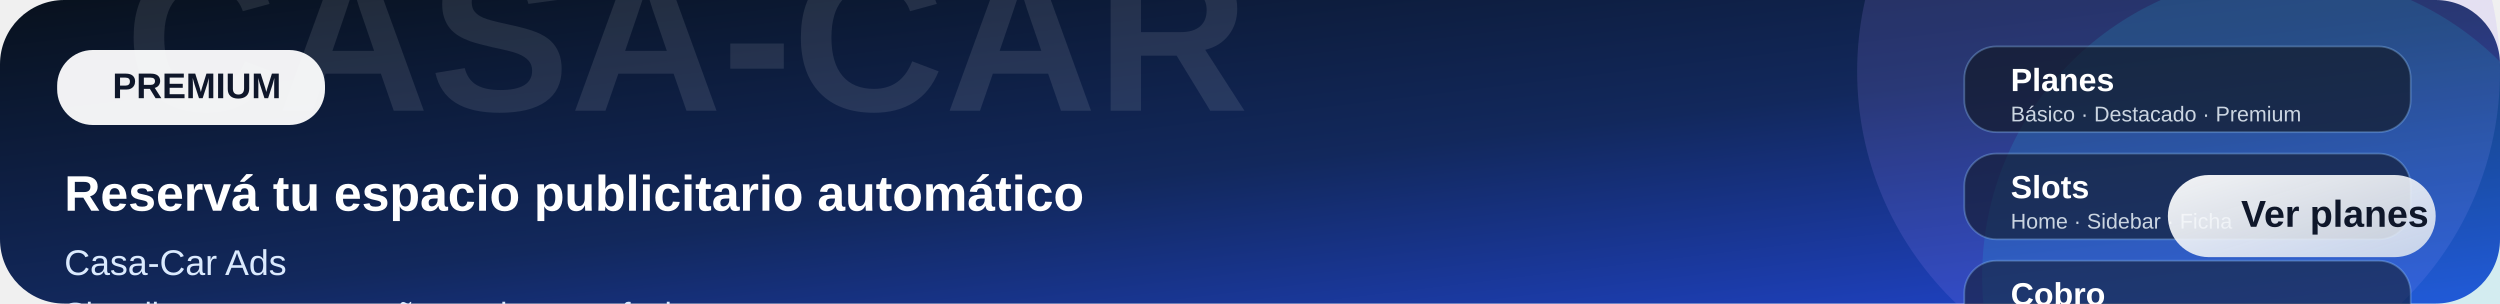
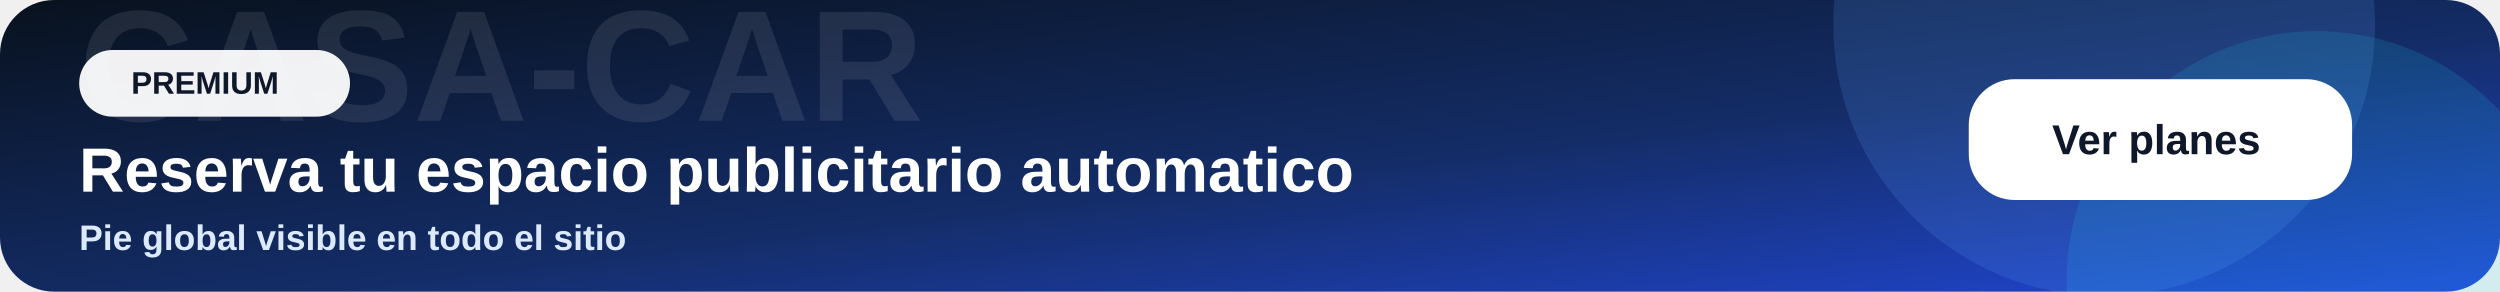
- <svg xmlns="http://www.w3.org/2000/svg" width="1400" height="170" viewBox="0 0 1400 170" fill="none">
+ <svg xmlns="http://www.w3.org/2000/svg" width="1200" height="140" viewBox="0 0 1200 140" fill="none">
  <defs>
-     <linearGradient id="g" x1="0" y1="0" x2="1" y2="1">
+     <linearGradient id="bg" x1="0" y1="0" x2="1" y2="1">
      <stop offset="0%" stop-color="#08111d" />
-       <stop offset="52%" stop-color="#12285c" />
+       <stop offset="56%" stop-color="#142d68" />
      <stop offset="100%" stop-color="#2147d7" />
    </linearGradient>
-     <linearGradient id="glass" x1="0" y1="0" x2="1" y2="1">
-       <stop offset="0%" stop-color="#ffffff" stop-opacity="0.94" />
-       <stop offset="100%" stop-color="#e2e8f0" stop-opacity="0.84" />
-     </linearGradient>
  </defs>
-   <rect width="1400" height="170" rx="36" fill="url(#g)" />
-   <circle cx="1220" cy="40" r="180" fill="#a78bfa" fill-opacity="0.16" />
-   <circle cx="1280" cy="155" r="170" fill="#22d3ee" fill-opacity="0.14" />
-   <text x="70" y="62" fill="#ffffff" fill-opacity="0.10" font-family="Arial" font-size="118" font-weight="900">CASA-CAR</text>
-   <rect x="32" y="28" width="150" height="42" rx="20" fill="#ffffff" fill-opacity="0.94" />
-   <text x="63" y="55" fill="#0f172a" font-family="Arial" font-size="20" font-weight="800">PREMIUM</text>
-   <text x="36" y="118" fill="#ffffff" font-family="Arial" font-size="28" font-weight="800">Reservá tu espacio publicitario automático</text>
-   <text x="36" y="154" fill="#dbeafe" font-family="Arial" font-size="20">Casa-Car Ads</text>
-   <text x="36" y="182" fill="#dbeafe" font-family="Arial" font-size="18">Slots listos para campañas activas por fecha</text>
-   <rect x="1100" y="26" width="250" height="48" rx="18" fill="#111827" fill-opacity="0.68" stroke="#93c5fd" stroke-opacity="0.35" />
-   <text x="1126" y="51" fill="#ffffff" font-family="Arial" font-size="18" font-weight="800">Planes</text>
-   <text x="1126" y="68" fill="#cbd5e1" font-family="Arial" font-size="12">Básico · Destacado · Premium</text>
-   <rect x="1100" y="86" width="250" height="48" rx="18" fill="#111827" fill-opacity="0.62" stroke="#93c5fd" stroke-opacity="0.35" />
-   <text x="1126" y="111" fill="#ffffff" font-family="Arial" font-size="18" font-weight="800">Slots</text>
-   <text x="1126" y="128" fill="#cbd5e1" font-family="Arial" font-size="12">Home · Sidebar · Ficha</text>
-   <rect x="1100" y="146" width="250" height="48" rx="18" fill="#111827" fill-opacity="0.56" stroke="#93c5fd" stroke-opacity="0.35" />
-   <text x="1126" y="171" fill="#ffffff" font-family="Arial" font-size="18" font-weight="800">Cobro</text>
-   <text x="1126" y="188" fill="#cbd5e1" font-family="Arial" font-size="12">Mercado Pago + activación</text>
-   <rect x="1214" y="98" width="150" height="46" rx="23" fill="url(#glass)" />
-   <text x="1255" y="127" fill="#0f172a" font-family="Arial" font-size="21" font-weight="800">Ver planes</text>
+   <rect width="1200" height="140" rx="26" fill="url(#bg)" />
+   <circle cx="1010" cy="12" r="130" fill="#60a5fa" fill-opacity=".16" />
+   <circle cx="1112" cy="135" r="120" fill="#22d3ee" fill-opacity=".14" />
+   <text x="38" y="58" fill="#ffffff" fill-opacity=".09" font-family="Arial, sans-serif" font-size="76" font-weight="900">CASA-CAR</text>
+   <rect x="38" y="24" width="130" height="32" rx="16" fill="#ffffff" fill-opacity=".94" />
+   <text x="63" y="45" fill="#0f172a" font-family="Arial, sans-serif" font-size="15" font-weight="900">PREMIUM</text>
+   <text x="38" y="92" fill="#ffffff" font-family="Arial, sans-serif" font-size="30" font-weight="900">Reserva tu espacio publicitario automatico</text>
+   <text x="38" y="120" fill="#dbeafe" font-family="Arial, sans-serif" font-size="17" font-weight="700">Pie global visible en todo el sitio</text>
+   <rect x="945" y="38" width="184" height="58" rx="22" fill="#ffffff" />
+   <text x="985" y="74" fill="#0f172a" font-family="Arial, sans-serif" font-size="20" font-weight="900">Ver planes</text>
</svg>
